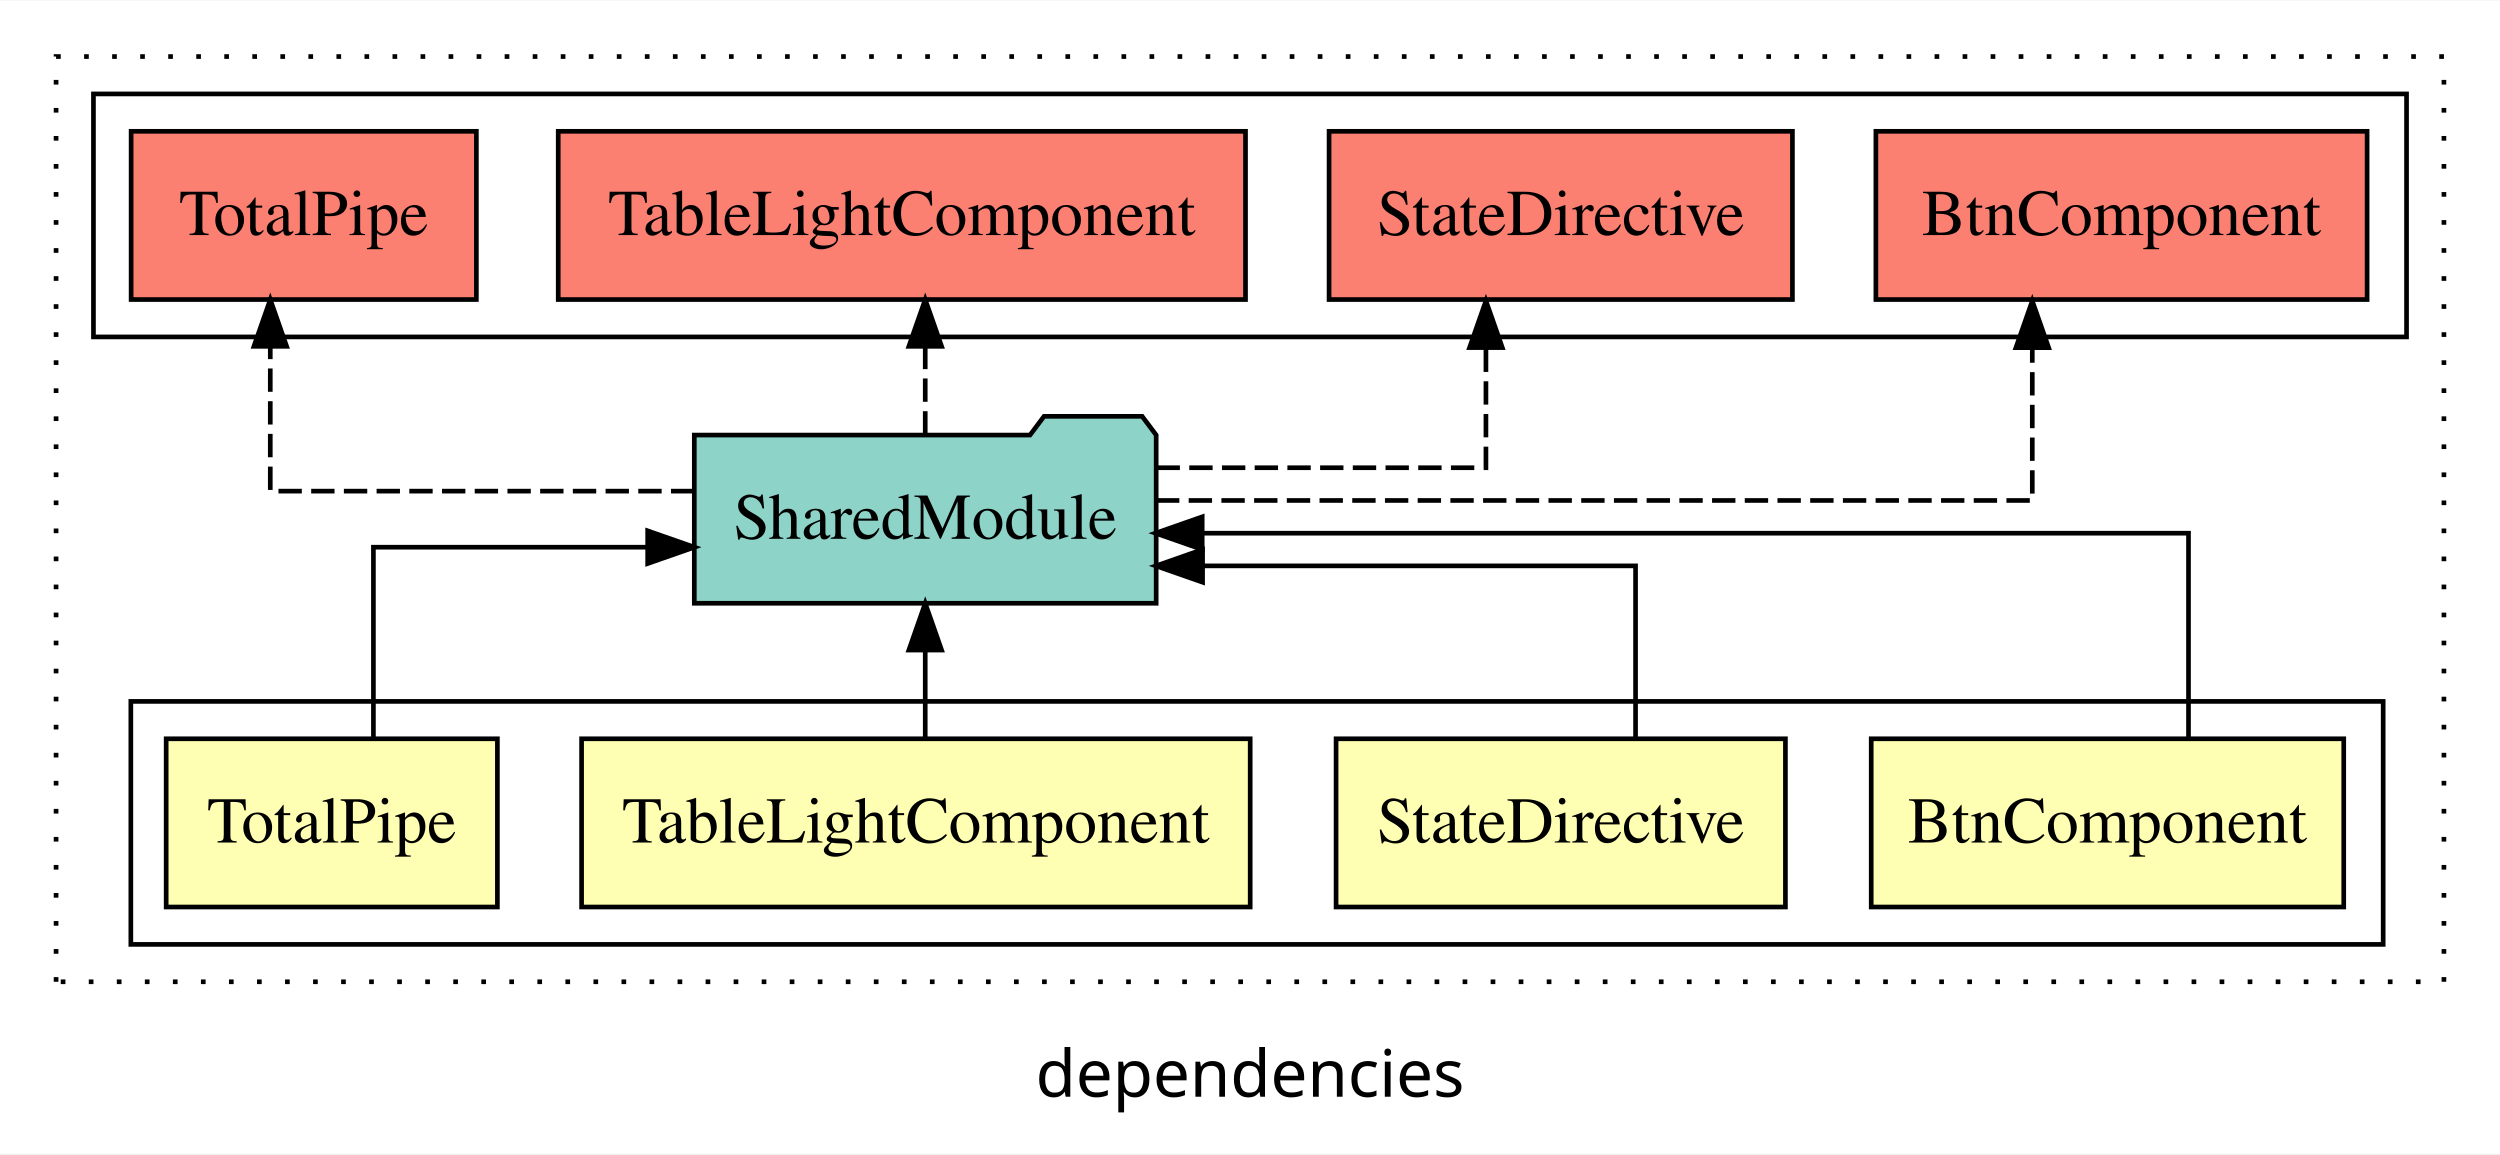
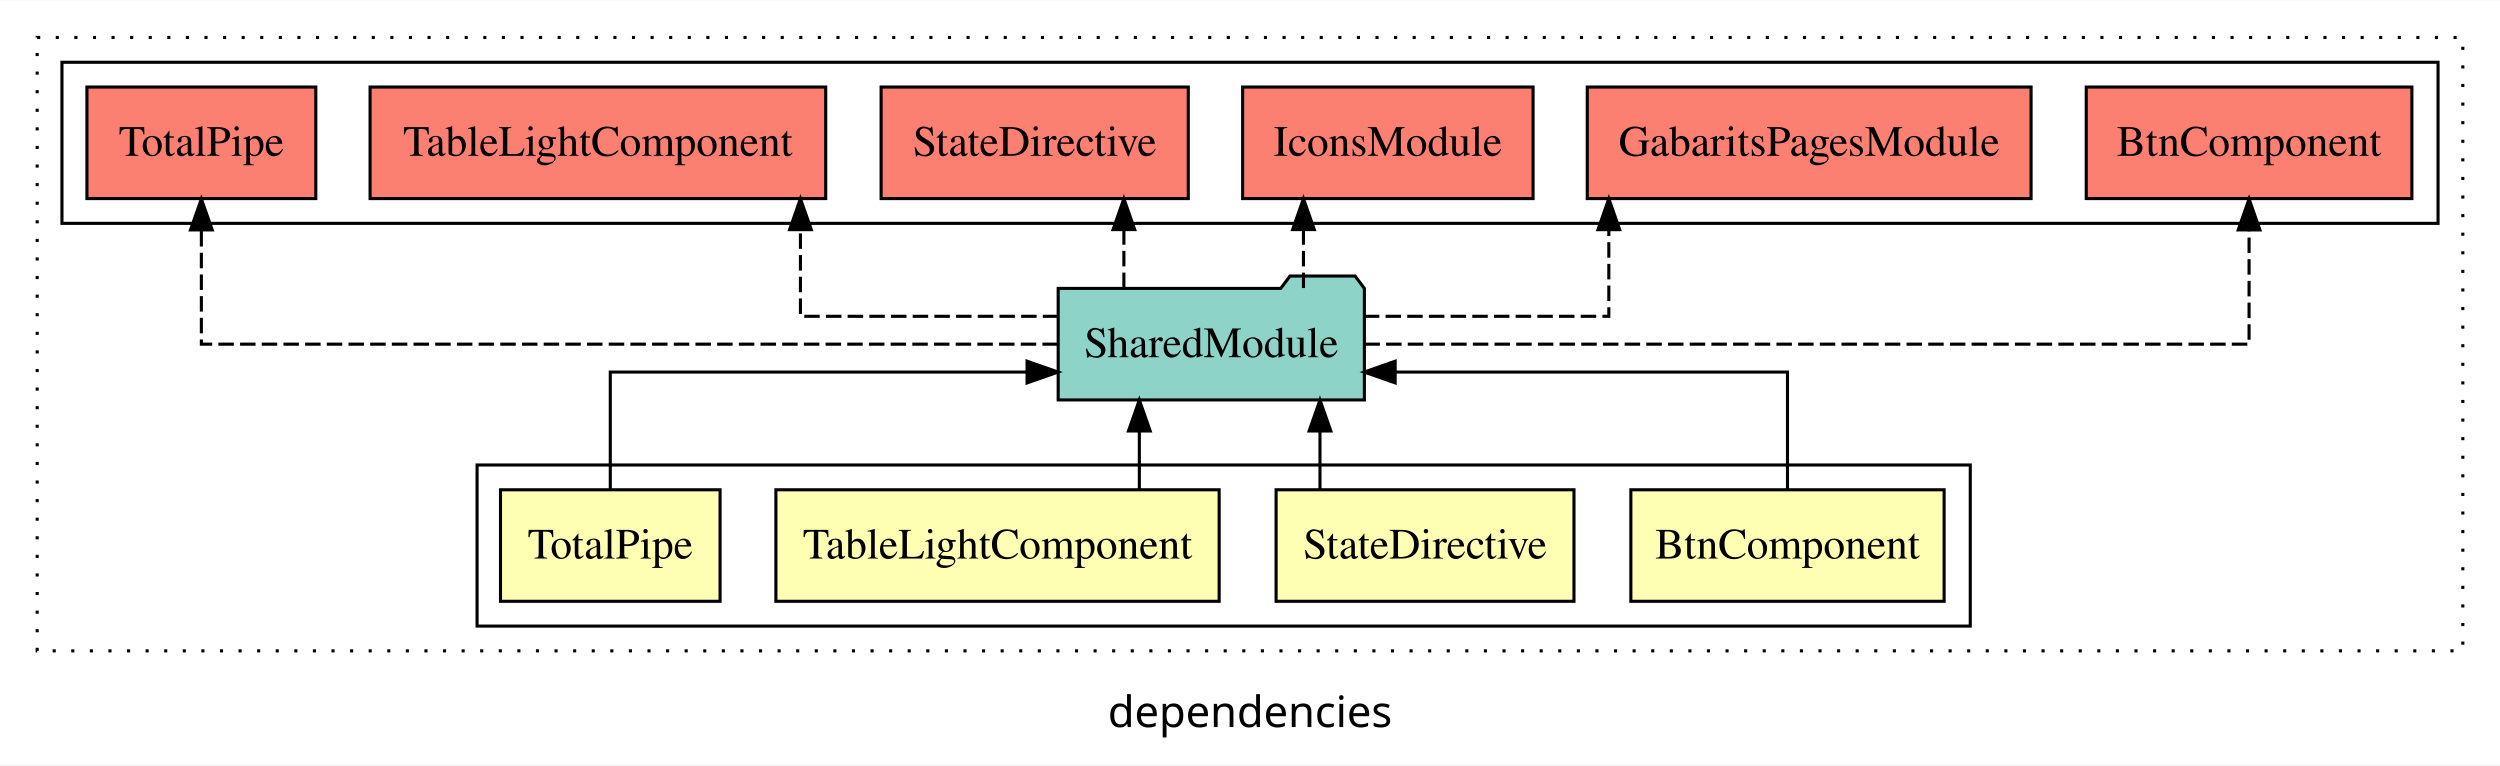
- <svg xmlns="http://www.w3.org/2000/svg" width="535pt" height="247pt" viewBox="0.00 0.00 535.00 246.80">
+ <svg xmlns="http://www.w3.org/2000/svg" width="807pt" height="247pt" viewBox="0.00 0.00 807.00 246.80">
  <g id="graph0" class="graph" transform="scale(1 1) rotate(0) translate(4 242.8)">
-     <polygon fill="white" stroke="transparent" points="-4,4 -4,-242.8 531,-242.8 531,4 -4,4" />
-     <text text-anchor="middle" x="263.5" y="-8.2" font-family="sans-serif" font-size="14.00">dependencies</text>
+     <polygon fill="white" stroke="transparent" points="-4,4 -4,-242.8 803,-242.8 803,4 -4,4" />
+     <text text-anchor="middle" x="399.5" y="-8.2" font-family="sans-serif" font-size="14.00">dependencies</text>
    <g id="clust1" class="cluster">
-       <polygon fill="none" stroke="black" stroke-dasharray="1,5" points="8,-32.8 8,-230.8 519,-230.8 519,-32.8 8,-32.8" />
+       <polygon fill="none" stroke="black" stroke-dasharray="1,5" points="8,-32.8 8,-230.8 791,-230.8 791,-32.8 8,-32.8" />
    </g>
    <g id="clust8" class="cluster">
-       <polygon fill="none" stroke="black" points="16,-170.8 16,-222.8 511,-222.8 511,-170.8 16,-170.8" />
+       <polygon fill="none" stroke="black" points="16,-170.8 16,-222.8 783,-222.8 783,-170.8 16,-170.8" />
    </g>
    <g id="clust2" class="cluster">
-       <polygon fill="none" stroke="black" points="24,-40.8 24,-92.8 506,-92.8 506,-40.8 24,-40.8" />
+       <polygon fill="none" stroke="black" points="150,-40.8 150,-92.8 632,-92.8 632,-40.8 150,-40.8" />
    </g>
    <g id="node1" class="node">
-       <polygon fill="#ffffb3" stroke="black" points="497.56,-84.8 396.44,-84.8 396.44,-48.8 497.56,-48.8 497.56,-84.8" />
-       <text text-anchor="middle" x="447" y="-62.6" font-family="Times,serif" font-size="14.00">BtnComponent</text>
+       <polygon fill="#ffffb3" stroke="black" points="623.56,-84.8 522.44,-84.8 522.44,-48.8 623.56,-48.8 623.56,-84.8" />
+       <text text-anchor="middle" x="573" y="-62.6" font-family="Times,serif" font-size="14.00">BtnComponent</text>
    </g>
    <g id="node5" class="node">
-       <polygon fill="#8dd3c7" stroke="black" points="243.42,-149.8 240.42,-153.8 219.42,-153.8 216.42,-149.8 144.58,-149.8 144.58,-113.8 243.42,-113.8 243.42,-149.8" />
-       <text text-anchor="middle" x="194" y="-127.6" font-family="Times,serif" font-size="14.00">SharedModule</text>
+       <polygon fill="#8dd3c7" stroke="black" points="436.42,-149.8 433.42,-153.8 412.42,-153.8 409.42,-149.8 337.58,-149.8 337.58,-113.8 436.42,-113.8 436.42,-149.8" />
+       <text text-anchor="middle" x="387" y="-127.6" font-family="Times,serif" font-size="14.00">SharedModule</text>
    </g>
    <g id="edge1" class="edge">
-       <path fill="none" stroke="black" d="M464.34,-85.07C464.34,-103.36 464.34,-128.8 464.34,-128.8 464.34,-128.8 253.27,-128.8 253.27,-128.8" />
-       <polygon fill="black" stroke="black" points="253.27,-125.3 243.27,-128.8 253.27,-132.3 253.27,-125.3" />
+       <path fill="none" stroke="black" d="M573,-84.83C573,-101.2 573,-122.8 573,-122.8 573,-122.8 446.36,-122.8 446.36,-122.8" />
+       <polygon fill="black" stroke="black" points="446.36,-119.3 436.36,-122.8 446.36,-126.3 446.36,-119.3" />
    </g>
    <g id="node2" class="node">
-       <polygon fill="#ffffb3" stroke="black" points="378.08,-84.8 281.92,-84.8 281.92,-48.8 378.08,-48.8 378.08,-84.8" />
-       <text text-anchor="middle" x="330" y="-62.6" font-family="Times,serif" font-size="14.00">StateDirective</text>
+       <polygon fill="#ffffb3" stroke="black" points="504.08,-84.8 407.92,-84.8 407.92,-48.8 504.08,-48.8 504.08,-84.8" />
+       <text text-anchor="middle" x="456" y="-62.6" font-family="Times,serif" font-size="14.00">StateDirective</text>
    </g>
    <g id="edge2" class="edge">
-       <path fill="none" stroke="black" d="M346.01,-84.81C346.01,-100.85 346.01,-121.8 346.01,-121.8 346.01,-121.8 253.35,-121.8 253.35,-121.8" />
-       <polygon fill="black" stroke="black" points="253.35,-118.3 243.35,-121.8 253.35,-125.3 253.35,-118.3" />
+       <path fill="none" stroke="black" d="M422.09,-84.91C422.09,-84.91 422.09,-103.79 422.09,-103.79" />
+       <polygon fill="black" stroke="black" points="418.59,-103.79 422.09,-113.79 425.59,-103.79 418.59,-103.79" />
    </g>
    <g id="node3" class="node">
-       <polygon fill="#ffffb3" stroke="black" points="263.54,-84.8 120.46,-84.8 120.46,-48.8 263.54,-48.8 263.54,-84.8" />
-       <text text-anchor="middle" x="192" y="-62.6" font-family="Times,serif" font-size="14.00">TableLightComponent</text>
+       <polygon fill="#ffffb3" stroke="black" points="389.54,-84.8 246.46,-84.8 246.46,-48.8 389.54,-48.8 389.54,-84.8" />
+       <text text-anchor="middle" x="318" y="-62.6" font-family="Times,serif" font-size="14.00">TableLightComponent</text>
    </g>
    <g id="edge3" class="edge">
-       <path fill="none" stroke="black" d="M194,-84.91C194,-84.91 194,-103.79 194,-103.79" />
-       <polygon fill="black" stroke="black" points="190.5,-103.79 194,-113.79 197.5,-103.79 190.5,-103.79" />
+       <path fill="none" stroke="black" d="M363.78,-84.91C363.78,-84.91 363.78,-103.79 363.78,-103.79" />
+       <polygon fill="black" stroke="black" points="360.28,-103.79 363.78,-113.79 367.28,-103.79 360.28,-103.79" />
    </g>
    <g id="node4" class="node">
-       <polygon fill="#ffffb3" stroke="black" points="102.44,-84.8 31.56,-84.8 31.56,-48.8 102.44,-48.8 102.44,-84.8" />
-       <text text-anchor="middle" x="67" y="-62.6" font-family="Times,serif" font-size="14.00">TotalPipe</text>
+       <polygon fill="#ffffb3" stroke="black" points="228.44,-84.8 157.56,-84.8 157.56,-48.8 228.44,-48.8 228.44,-84.8" />
+       <text text-anchor="middle" x="193" y="-62.6" font-family="Times,serif" font-size="14.00">TotalPipe</text>
    </g>
    <g id="edge4" class="edge">
-       <path fill="none" stroke="black" d="M75.91,-84.82C75.91,-102.17 75.91,-125.8 75.91,-125.8 75.91,-125.8 134.6,-125.8 134.6,-125.8" />
-       <polygon fill="black" stroke="black" points="134.6,-129.3 144.6,-125.8 134.6,-122.3 134.6,-129.3" />
+       <path fill="none" stroke="black" d="M193,-84.83C193,-101.2 193,-122.8 193,-122.8 193,-122.8 327.54,-122.8 327.54,-122.8" />
+       <polygon fill="black" stroke="black" points="327.54,-126.3 337.54,-122.8 327.54,-119.3 327.54,-126.3" />
    </g>
    <g id="node6" class="node">
-       <polygon fill="#fb8072" stroke="black" points="502.56,-214.8 397.44,-214.8 397.44,-178.8 502.56,-178.8 502.56,-214.8" />
-       <text text-anchor="middle" x="450" y="-192.6" font-family="Times,serif" font-size="14.00">BtnComponent </text>
+       <polygon fill="#fb8072" stroke="black" points="774.56,-214.8 669.44,-214.8 669.44,-178.8 774.56,-178.8 774.56,-214.8" />
+       <text text-anchor="middle" x="722" y="-192.6" font-family="Times,serif" font-size="14.00">BtnComponent </text>
    </g>
    <g id="edge5" class="edge">
-       <path fill="none" stroke="black" stroke-dasharray="5,2" d="M243.38,-135.8C312.81,-135.8 430.91,-135.8 430.91,-135.8 430.91,-135.8 430.91,-168.5 430.91,-168.5" />
-       <polygon fill="black" stroke="black" points="427.41,-168.5 430.91,-178.5 434.41,-168.5 427.41,-168.5" />
+       <path fill="none" stroke="black" stroke-dasharray="5,2" d="M436.43,-131.8C529.62,-131.8 722,-131.8 722,-131.8 722,-131.8 722,-168.69 722,-168.69" />
+       <polygon fill="black" stroke="black" points="718.5,-168.69 722,-178.69 725.5,-168.69 718.5,-168.69" />
    </g>
    <g id="node7" class="node">
+       <polygon fill="#fb8072" stroke="black" points="651.63,-214.8 508.37,-214.8 508.37,-178.8 651.63,-178.8 651.63,-214.8" />
+       <text text-anchor="middle" x="580" y="-192.6" font-family="Times,serif" font-size="14.00">GabaritsPagesModule </text>
+     </g>
+     <g id="edge6" class="edge">
+       <path fill="none" stroke="black" stroke-dasharray="5,2" d="M436.25,-140.8C472.44,-140.8 515.33,-140.8 515.33,-140.8 515.33,-140.8 515.33,-168.77 515.33,-168.77" />
+       <polygon fill="black" stroke="black" points="511.83,-168.77 515.33,-178.77 518.83,-168.77 511.83,-168.77" />
+     </g>
+     <g id="node8" class="node">
+       <polygon fill="#fb8072" stroke="black" points="490.87,-214.8 397.13,-214.8 397.13,-178.8 490.87,-178.8 490.87,-214.8" />
+       <text text-anchor="middle" x="444" y="-192.6" font-family="Times,serif" font-size="14.00">IconsModule </text>
+     </g>
+     <g id="edge7" class="edge">
+       <path fill="none" stroke="black" stroke-dasharray="5,2" d="M416.76,-149.91C416.76,-149.91 416.76,-168.79 416.76,-168.79" />
+       <polygon fill="black" stroke="black" points="413.26,-168.79 416.76,-178.79 420.26,-168.79 413.26,-168.79" />
+     </g>
+     <g id="node9" class="node">
      <polygon fill="#fb8072" stroke="black" points="379.58,-214.8 280.42,-214.8 280.42,-178.8 379.58,-178.8 379.58,-214.8" />
      <text text-anchor="middle" x="330" y="-192.6" font-family="Times,serif" font-size="14.00">StateDirective </text>
    </g>
-     <g id="edge6" class="edge">
-       <path fill="none" stroke="black" stroke-dasharray="5,2" d="M243.5,-142.8C276.55,-142.8 313.99,-142.8 313.99,-142.8 313.99,-142.8 313.99,-168.52 313.99,-168.52" />
-       <polygon fill="black" stroke="black" points="310.49,-168.52 313.99,-178.52 317.49,-168.52 310.49,-168.52" />
+     <g id="edge8" class="edge">
+       <path fill="none" stroke="black" stroke-dasharray="5,2" d="M358.79,-149.91C358.79,-149.91 358.79,-168.79 358.79,-168.79" />
+       <polygon fill="black" stroke="black" points="355.29,-168.79 358.79,-178.79 362.29,-168.79 355.29,-168.79" />
    </g>
-     <g id="node8" class="node">
+     <g id="node10" class="node">
      <polygon fill="#fb8072" stroke="black" points="262.54,-214.8 115.46,-214.8 115.46,-178.8 262.54,-178.8 262.54,-214.8" />
      <text text-anchor="middle" x="189" y="-192.6" font-family="Times,serif" font-size="14.00">TableLightComponent </text>
    </g>
-     <g id="edge7" class="edge">
-       <path fill="none" stroke="black" stroke-dasharray="5,2" d="M194,-149.91C194,-149.91 194,-168.79 194,-168.79" />
-       <polygon fill="black" stroke="black" points="190.5,-168.79 194,-178.79 197.5,-168.79 190.5,-168.79" />
+     <g id="edge9" class="edge">
+       <path fill="none" stroke="black" stroke-dasharray="5,2" d="M337.62,-140.8C299.91,-140.8 254.38,-140.8 254.38,-140.8 254.38,-140.8 254.38,-168.77 254.38,-168.77" />
+       <polygon fill="black" stroke="black" points="250.88,-168.77 254.38,-178.77 257.88,-168.77 250.88,-168.77" />
    </g>
-     <g id="node9" class="node">
+     <g id="node11" class="node">
      <polygon fill="#fb8072" stroke="black" points="97.94,-214.8 24.06,-214.8 24.06,-178.8 97.94,-178.8 97.94,-214.8" />
      <text text-anchor="middle" x="61" y="-192.6" font-family="Times,serif" font-size="14.00">TotalPipe </text>
    </g>
-     <g id="edge8" class="edge">
-       <path fill="none" stroke="black" stroke-dasharray="5,2" d="M144.59,-137.8C104.23,-137.8 53.84,-137.8 53.84,-137.8 53.84,-137.8 53.84,-168.78 53.84,-168.78" />
-       <polygon fill="black" stroke="black" points="50.34,-168.78 53.84,-178.78 57.34,-168.78 50.34,-168.78" />
+     <g id="edge10" class="edge">
+       <path fill="none" stroke="black" stroke-dasharray="5,2" d="M337.49,-131.8C246.29,-131.8 61,-131.8 61,-131.8 61,-131.8 61,-168.69 61,-168.69" />
+       <polygon fill="black" stroke="black" points="57.5,-168.69 61,-178.69 64.5,-168.69 57.5,-168.69" />
    </g>
  </g>
</svg>
